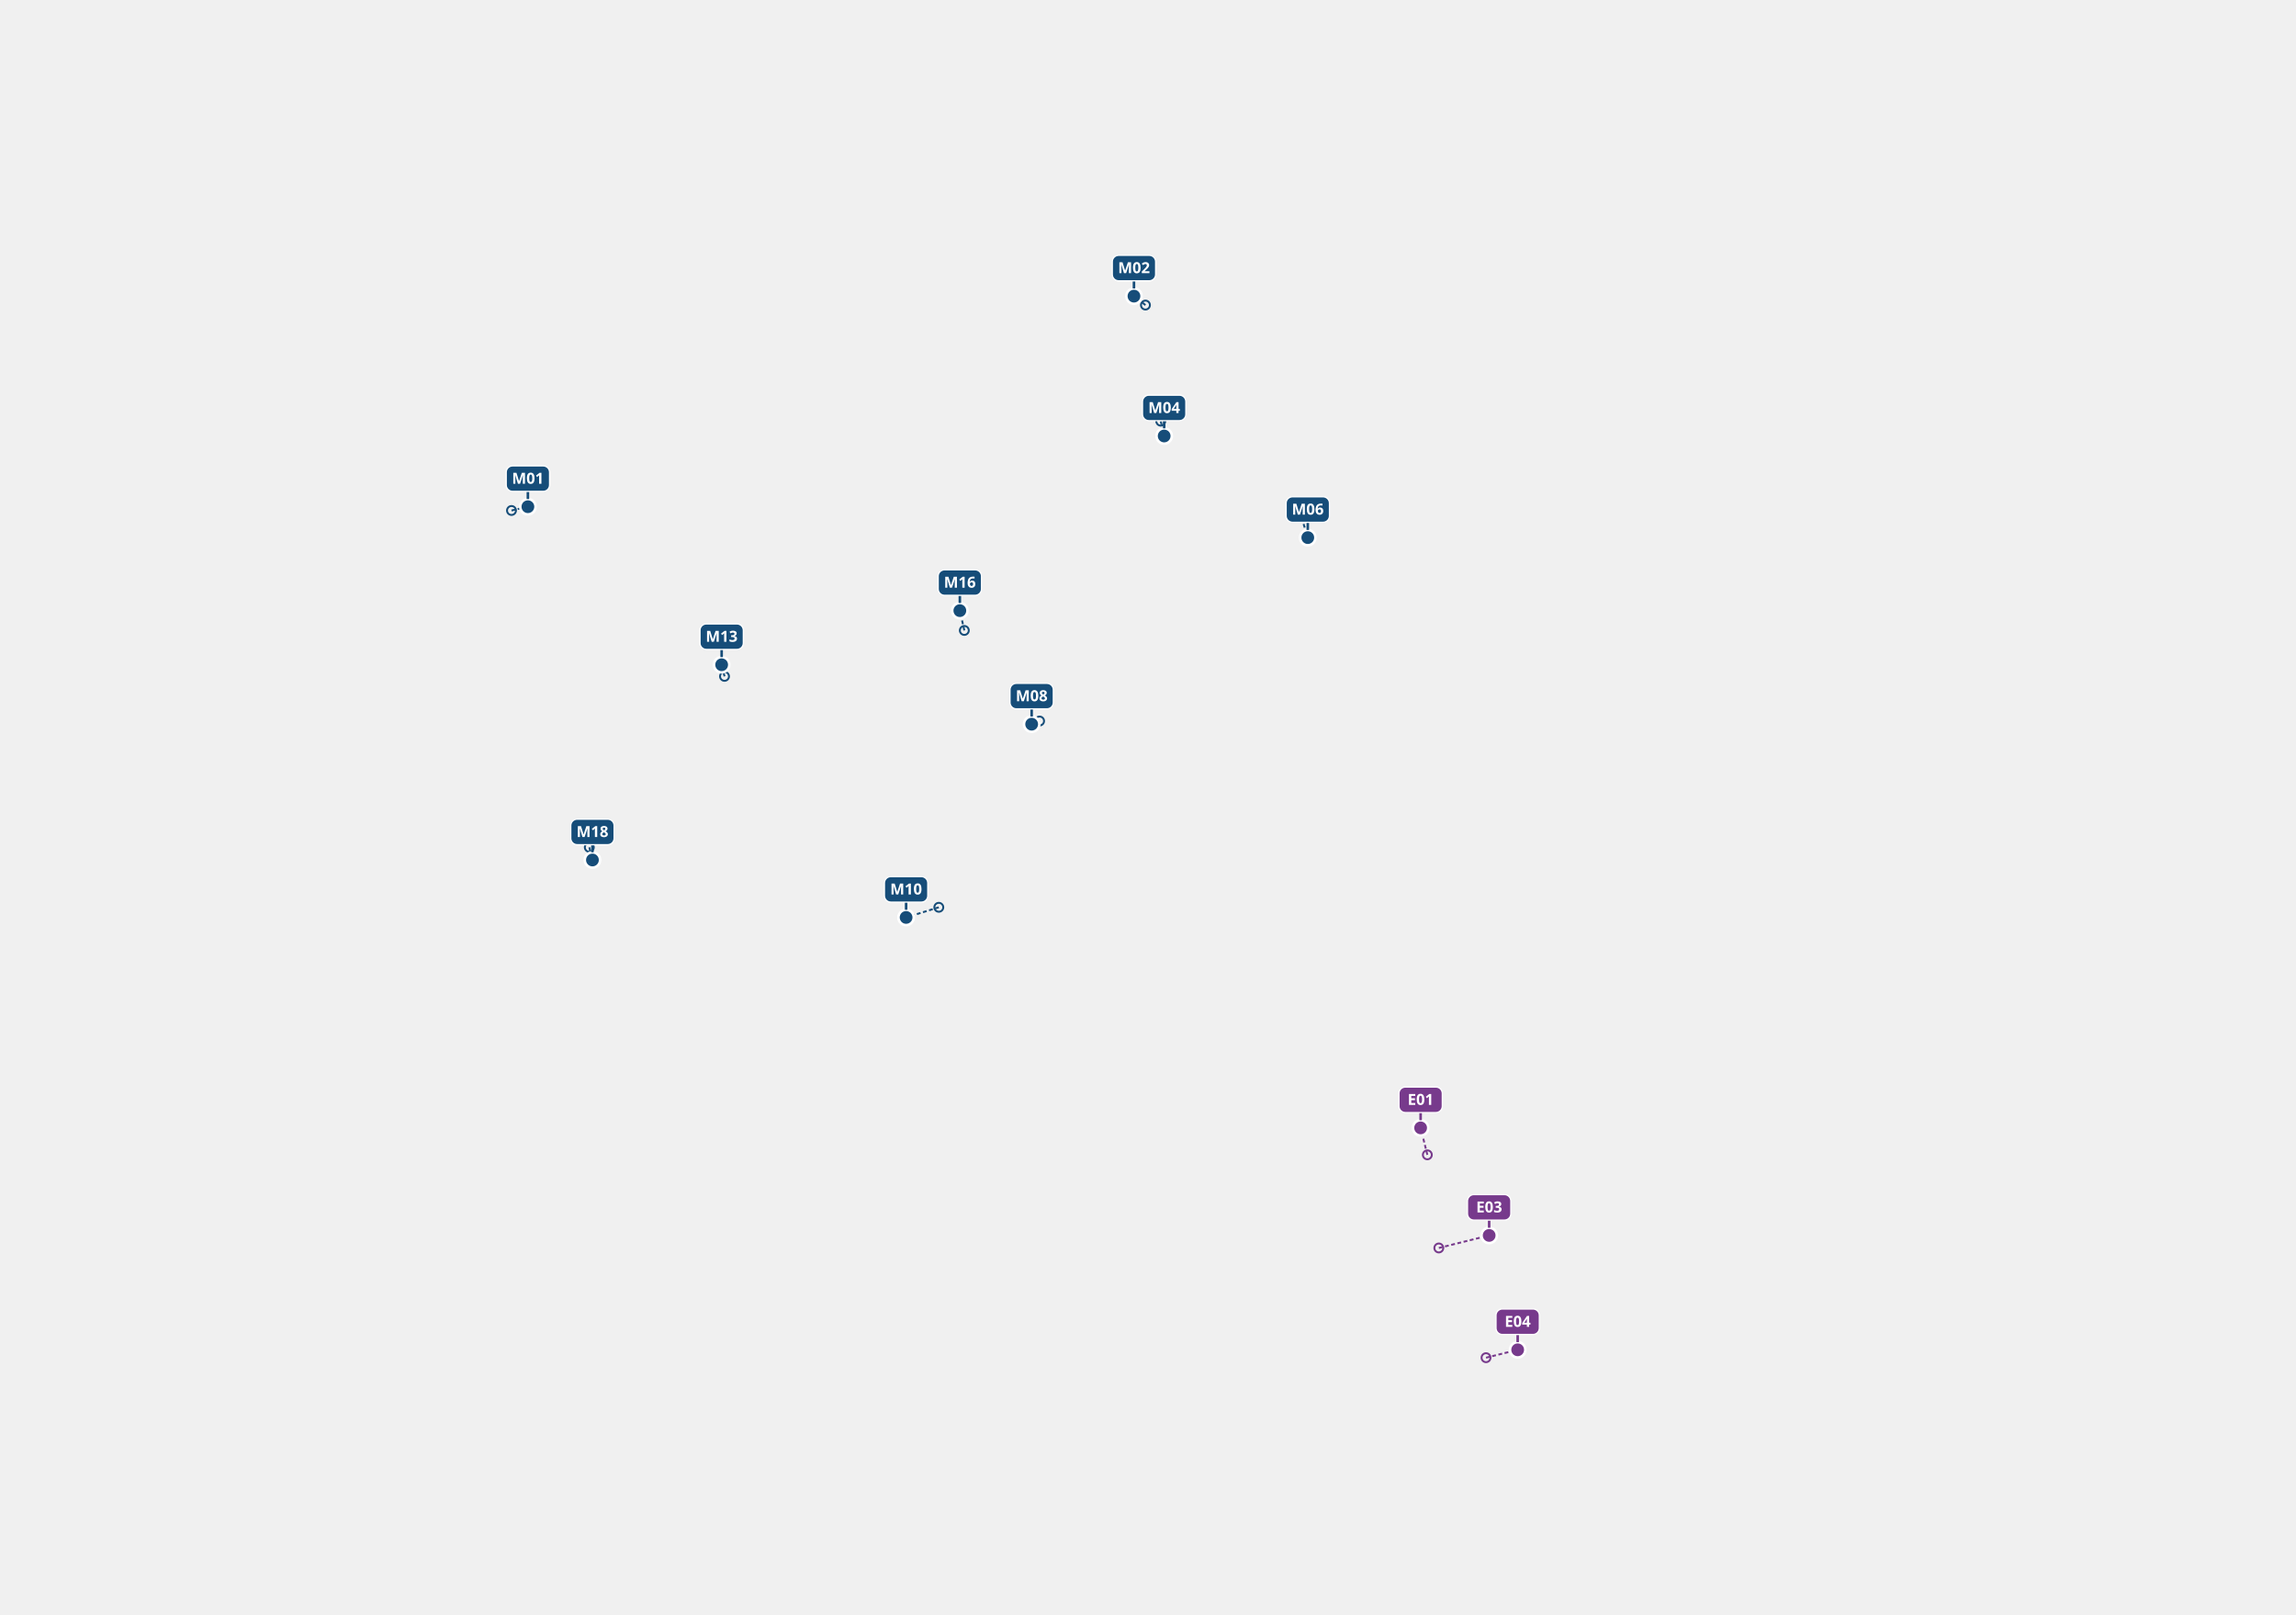
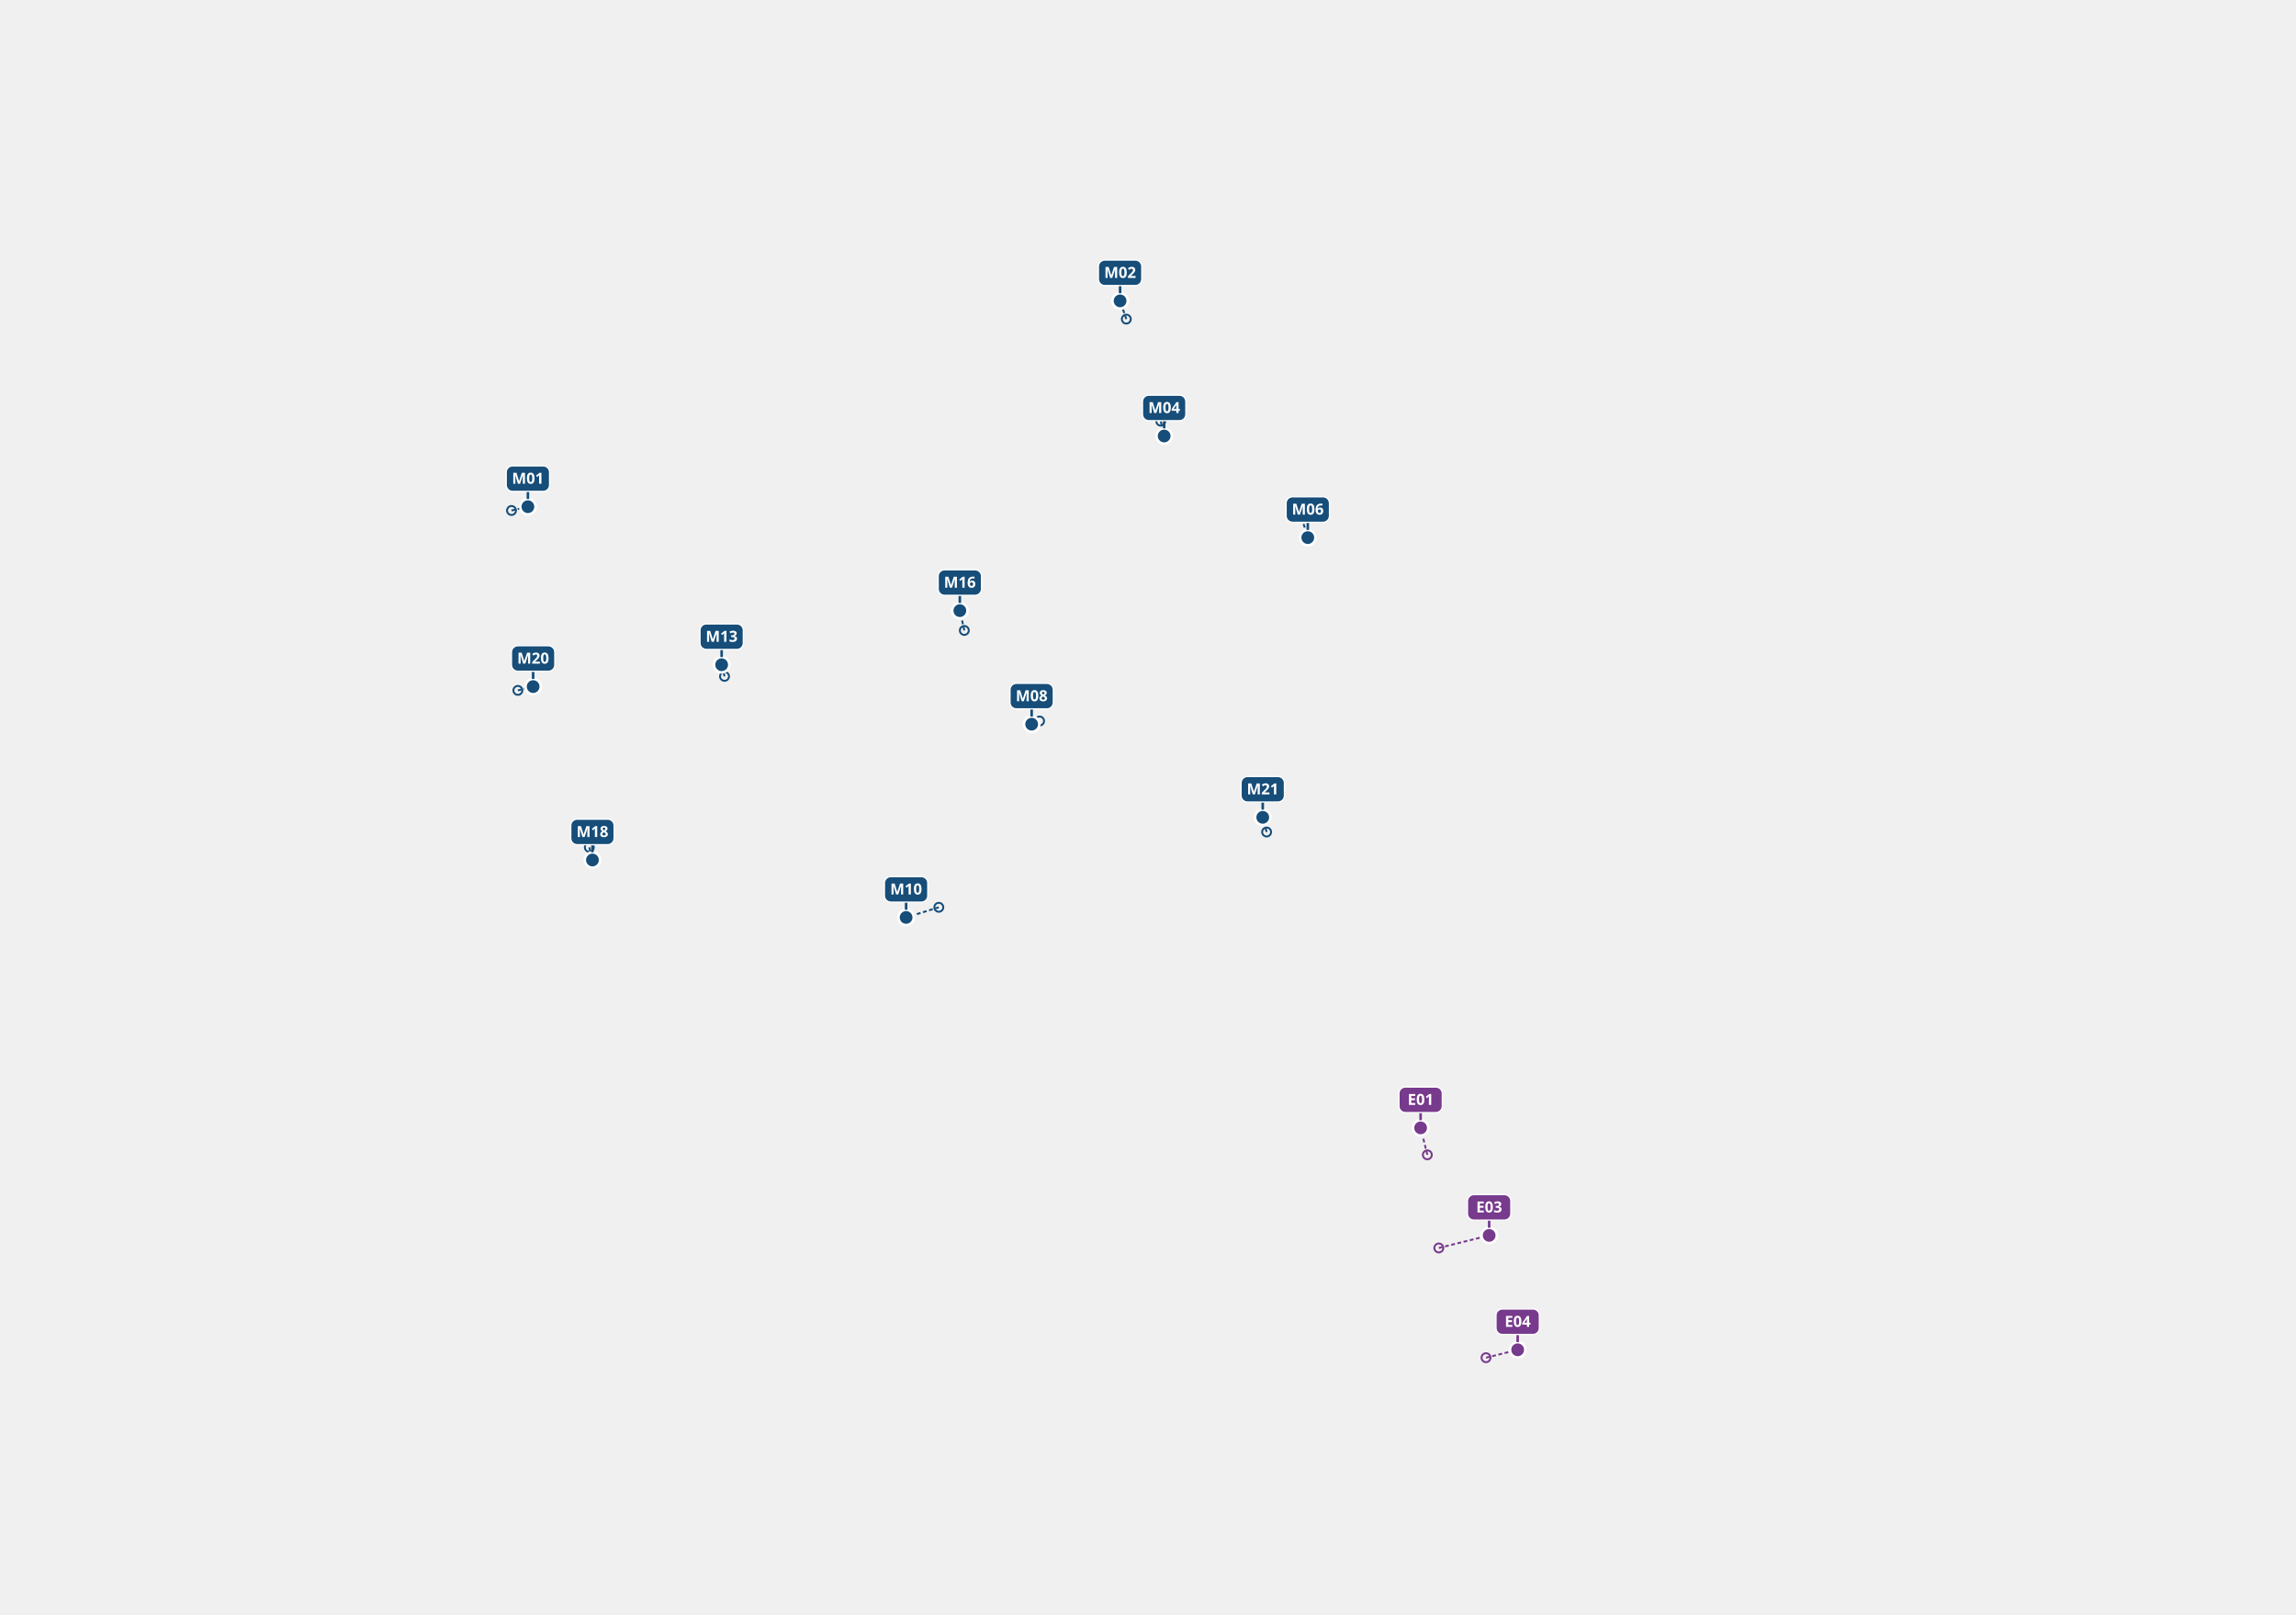
<svg xmlns="http://www.w3.org/2000/svg" width="4500" height="3163" viewBox="0 0 1800 1265">
  <g fill="none" stroke="#773a8c" stroke-width="1.5">
    <path d="M1119 905L1113.732 883.868" stroke-dasharray="3 2" />
    <circle cx="1119" cy="905" r="3.5" />
  </g>
  <g id="station-E01" transform="translate(1113.732 883.8684)">
    <circle r="6" fill="#773a8c" stroke="white" stroke-width="2" />
    <path d="M0 -6V-13" stroke="#773a8c" stroke-width="2" />
    <rect x="-17" y="-32" width="34" height="20" rx="5" fill="#773a8c" stroke="white" />
    <text y="-18" fill="white" text-anchor="middle" font-family="sans-serif" font-size="12" font-weight="700">E01</text>
  </g>
  <g fill="none" stroke="#773a8c" stroke-width="1.5">
    <path d="M1128 978L1167.464 968.159" stroke-dasharray="3 2" />
    <circle cx="1128" cy="978" r="3.5" />
  </g>
  <g id="station-E03" transform="translate(1167.464 968.1591)">
    <circle r="6" fill="#773a8c" stroke="white" stroke-width="2" />
    <path d="M0 -6V-13" stroke="#773a8c" stroke-width="2" />
    <rect x="-17" y="-32" width="34" height="20" rx="5" fill="#773a8c" stroke="white" />
    <text y="-18" fill="white" text-anchor="middle" font-family="sans-serif" font-size="12" font-weight="700">E03</text>
  </g>
  <g fill="none" stroke="#773a8c" stroke-width="1.5">
    <path d="M1165 1064L1189.817 1057.814" stroke-dasharray="3 2" />
    <circle cx="1165" cy="1064" r="3.5" />
  </g>
  <g id="station-E04" transform="translate(1189.817 1057.814)">
    <circle r="6" fill="#773a8c" stroke="white" stroke-width="2" />
    <path d="M0 -6V-13" stroke="#773a8c" stroke-width="2" />
    <rect x="-17" y="-32" width="34" height="20" rx="5" fill="#773a8c" stroke="white" />
    <text y="-18" fill="white" text-anchor="middle" font-family="sans-serif" font-size="12" font-weight="700">E04</text>
  </g>
  <g fill="none" stroke="#164d79" stroke-width="1.5">
    <path d="M736 711L710.363 718.944" stroke-dasharray="3 2" />
    <circle cx="736" cy="711" r="3.5" />
  </g>
  <g id="station-M10" transform="translate(710.3629 718.9439)">
    <circle r="6" fill="#164d79" stroke="white" stroke-width="2" />
    <path d="M0 -6V-13" stroke="#164d79" stroke-width="2" />
    <rect x="-17" y="-32" width="34" height="20" rx="5" fill="#164d79" stroke="white" />
    <text y="-18" fill="white" text-anchor="middle" font-family="sans-serif" font-size="12" font-weight="700">M10</text>
  </g>
  <g fill="none" stroke="#164d79" stroke-width="1.5">
    <path d="M1019 401L1025.268 421.25" stroke-dasharray="3 2" />
    <circle cx="1019" cy="401" r="3.5" />
  </g>
  <g id="station-M06" transform="translate(1025.268 421.2504)">
    <circle r="6" fill="#164d79" stroke="white" stroke-width="2" />
    <path d="M0 -6V-13" stroke="#164d79" stroke-width="2" />
    <rect x="-17" y="-32" width="34" height="20" rx="5" fill="#164d79" stroke="white" />
    <text y="-18" fill="white" text-anchor="middle" font-family="sans-serif" font-size="12" font-weight="700">M06</text>
  </g>
  <g fill="none" stroke="#164d79" stroke-width="1.5">
-     <path d="M898 239L889.0 232.0" stroke-dasharray="3 2" />
-     <circle cx="898" cy="239" r="3.5" />
+     <path d="M883 250L878.128 235.705" stroke-dasharray="3 2" />
+     <circle cx="883" cy="250" r="3.5" />
  </g>
-   <g id="station-M02" transform="translate(889.0 232.0)">
+   <g id="station-M02" transform="translate(878.128 235.7054)">
    <circle r="6" fill="#164d79" stroke="white" stroke-width="2" />
    <path d="M0 -6V-13" stroke="#164d79" stroke-width="2" />
    <rect x="-17" y="-32" width="34" height="20" rx="5" fill="#164d79" stroke="white" />
    <text y="-18" fill="white" text-anchor="middle" font-family="sans-serif" font-size="12" font-weight="700">M02</text>
  </g>
  <g fill="none" stroke="#164d79" stroke-width="1.5">
    <path d="M910 330L912.681 341.612" stroke-dasharray="3 2" />
    <circle cx="910" cy="330" r="3.5" />
  </g>
  <g id="station-M04" transform="translate(912.6806 341.612)">
    <circle r="6" fill="#164d79" stroke="white" stroke-width="2" />
    <path d="M0 -6V-13" stroke="#164d79" stroke-width="2" />
    <rect x="-17" y="-32" width="34" height="20" rx="5" fill="#164d79" stroke="white" />
    <text y="-18" fill="white" text-anchor="middle" font-family="sans-serif" font-size="12" font-weight="700">M04</text>
  </g>
  <g fill="none" stroke="#164d79" stroke-width="1.5">
    <path d="M401 400L413.854 397.034" stroke-dasharray="3 2" />
    <circle cx="401" cy="400" r="3.5" />
  </g>
  <g id="station-M01" transform="translate(413.8543 397.0336)">
    <circle r="6" fill="#164d79" stroke="white" stroke-width="2" />
    <path d="M0 -6V-13" stroke="#164d79" stroke-width="2" />
    <rect x="-17" y="-32" width="34" height="20" rx="5" fill="#164d79" stroke="white" />
    <text y="-18" fill="white" text-anchor="middle" font-family="sans-serif" font-size="12" font-weight="700">M01</text>
  </g>
  <g fill="none" stroke="#164d79" stroke-width="1.5">
    <path d="M568 530L565.756 520.898" stroke-dasharray="3 2" />
    <circle cx="568" cy="530" r="3.5" />
  </g>
  <g id="station-M13" transform="translate(565.7565 520.8975)">
    <circle r="6" fill="#164d79" stroke="white" stroke-width="2" />
    <path d="M0 -6V-13" stroke="#164d79" stroke-width="2" />
    <rect x="-17" y="-32" width="34" height="20" rx="5" fill="#164d79" stroke="white" />
    <text y="-18" fill="white" text-anchor="middle" font-family="sans-serif" font-size="12" font-weight="700">M13</text>
  </g>
  <g fill="none" stroke="#164d79" stroke-width="1.5">
    <path d="M756 494L752.49 478.485" stroke-dasharray="3 2" />
    <circle cx="756" cy="494" r="3.5" />
  </g>
  <g id="station-M16" transform="translate(752.4903 478.4853)">
    <circle r="6" fill="#164d79" stroke="white" stroke-width="2" />
    <path d="M0 -6V-13" stroke="#164d79" stroke-width="2" />
    <rect x="-17" y="-32" width="34" height="20" rx="5" fill="#164d79" stroke="white" />
    <text y="-18" fill="white" text-anchor="middle" font-family="sans-serif" font-size="12" font-weight="700">M16</text>
  </g>
  <g fill="none" stroke="#164d79" stroke-width="1.5">
    <path d="M815 565L808.793 567.483" stroke-dasharray="3 2" />
    <circle cx="815" cy="565" r="3.5" />
  </g>
  <g id="station-M08" transform="translate(808.7931 567.4828)">
    <circle r="6" fill="#164d79" stroke="white" stroke-width="2" />
    <path d="M0 -6V-13" stroke="#164d79" stroke-width="2" />
    <rect x="-17" y="-32" width="34" height="20" rx="5" fill="#164d79" stroke="white" />
    <text y="-18" fill="white" text-anchor="middle" font-family="sans-serif" font-size="12" font-weight="700">M08</text>
  </g>
  <g fill="none" stroke="#164d79" stroke-width="1.5">
    <path d="M462 664L464.455 673.921" stroke-dasharray="3 2" />
    <circle cx="462" cy="664" r="3.5" />
  </g>
  <g id="station-M18" transform="translate(464.4555 673.9207)">
    <circle r="6" fill="#164d79" stroke="white" stroke-width="2" />
    <path d="M0 -6V-13" stroke="#164d79" stroke-width="2" />
    <rect x="-17" y="-32" width="34" height="20" rx="5" fill="#164d79" stroke="white" />
    <text y="-18" fill="white" text-anchor="middle" font-family="sans-serif" font-size="12" font-weight="700">M18</text>
  </g>
+   <g fill="none" stroke="#164d79" stroke-width="1.5">
+     <path d="M406 541L417.966 538.016" stroke-dasharray="3 2" />
+     <circle cx="406" cy="541" r="3.5" />
+   </g>
+   <g id="station-M20" transform="translate(417.9656 538.0162)">
+     <circle r="6" fill="#164d79" stroke="white" stroke-width="2" />
+     <path d="M0 -6V-13" stroke="#164d79" stroke-width="2" />
+     <rect x="-17" y="-32" width="34" height="20" rx="5" fill="#164d79" stroke="white" />
+     <text y="-18" fill="white" text-anchor="middle" font-family="sans-serif" font-size="12" font-weight="700">M20</text>
+   </g>
+   <g fill="none" stroke="#164d79" stroke-width="1.5">
+     <path d="M993 652L989.952 640.494" stroke-dasharray="3 2" />
+     <circle cx="993" cy="652" r="3.5" />
+   </g>
+   <g id="station-M21" transform="translate(989.9522 640.4936)">
+     <circle r="6" fill="#164d79" stroke="white" stroke-width="2" />
+     <path d="M0 -6V-13" stroke="#164d79" stroke-width="2" />
+     <rect x="-17" y="-32" width="34" height="20" rx="5" fill="#164d79" stroke="white" />
+     <text y="-18" fill="white" text-anchor="middle" font-family="sans-serif" font-size="12" font-weight="700">M21</text>
+   </g>
</svg>
